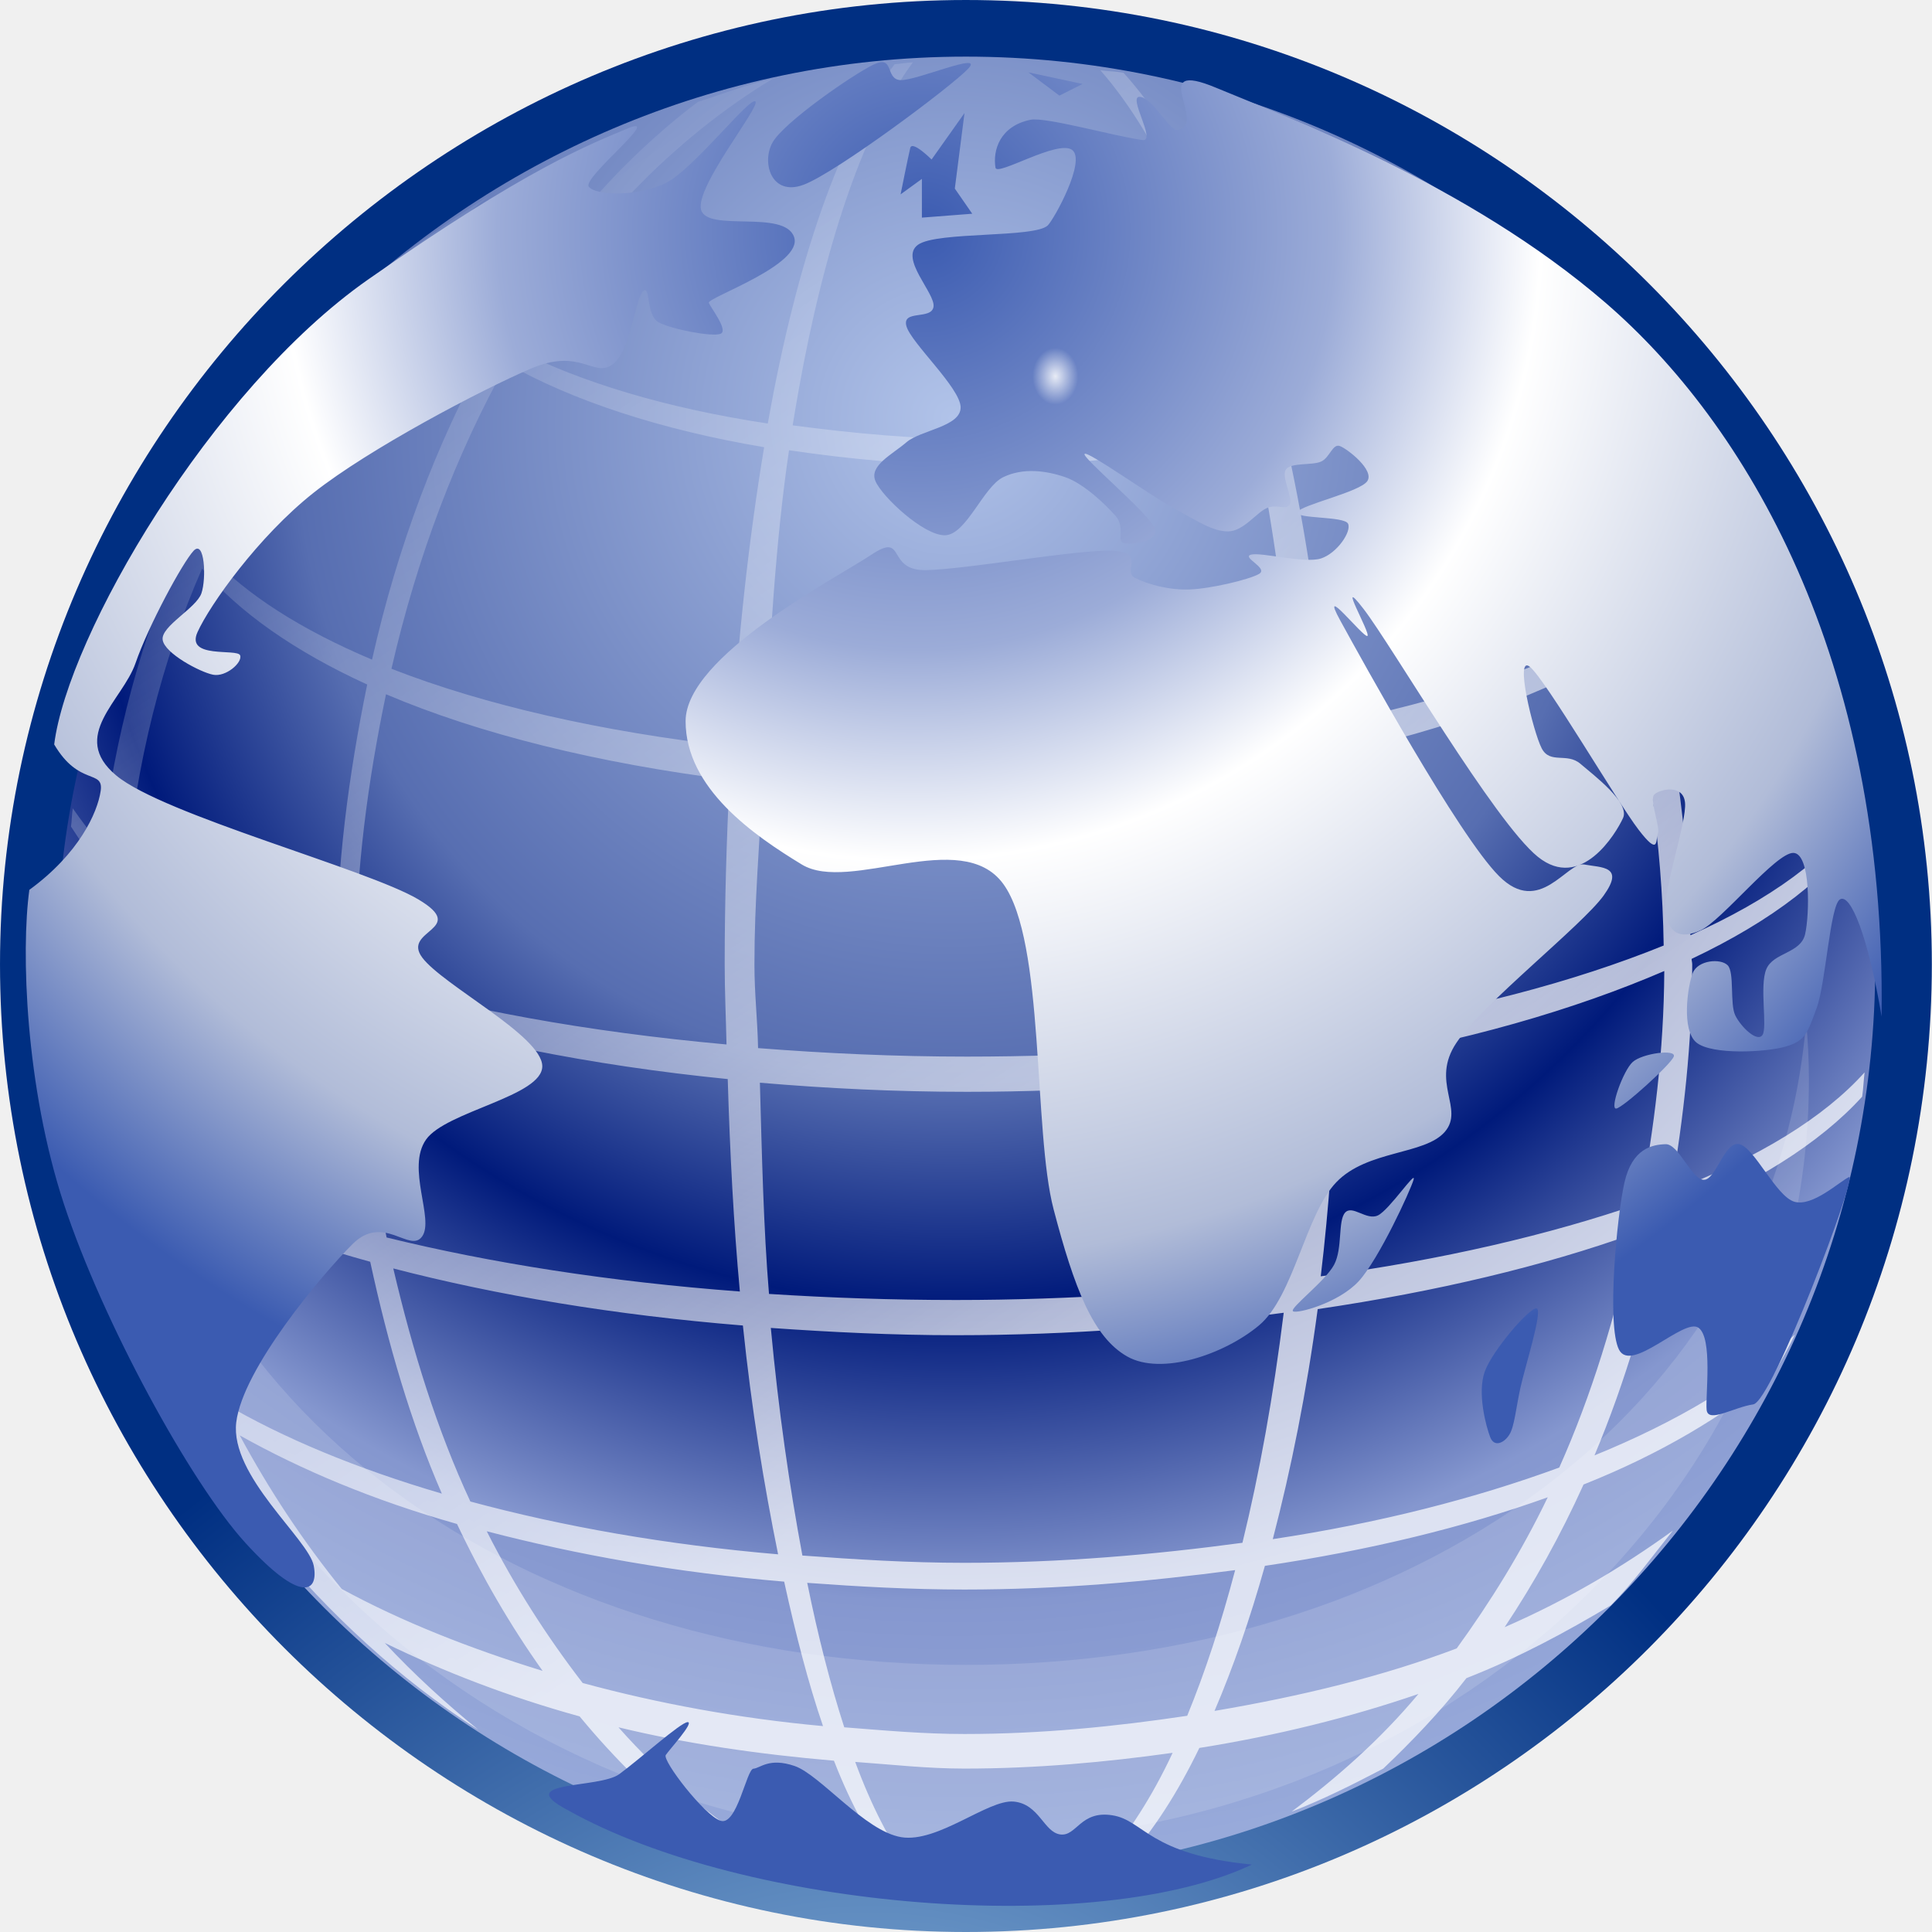
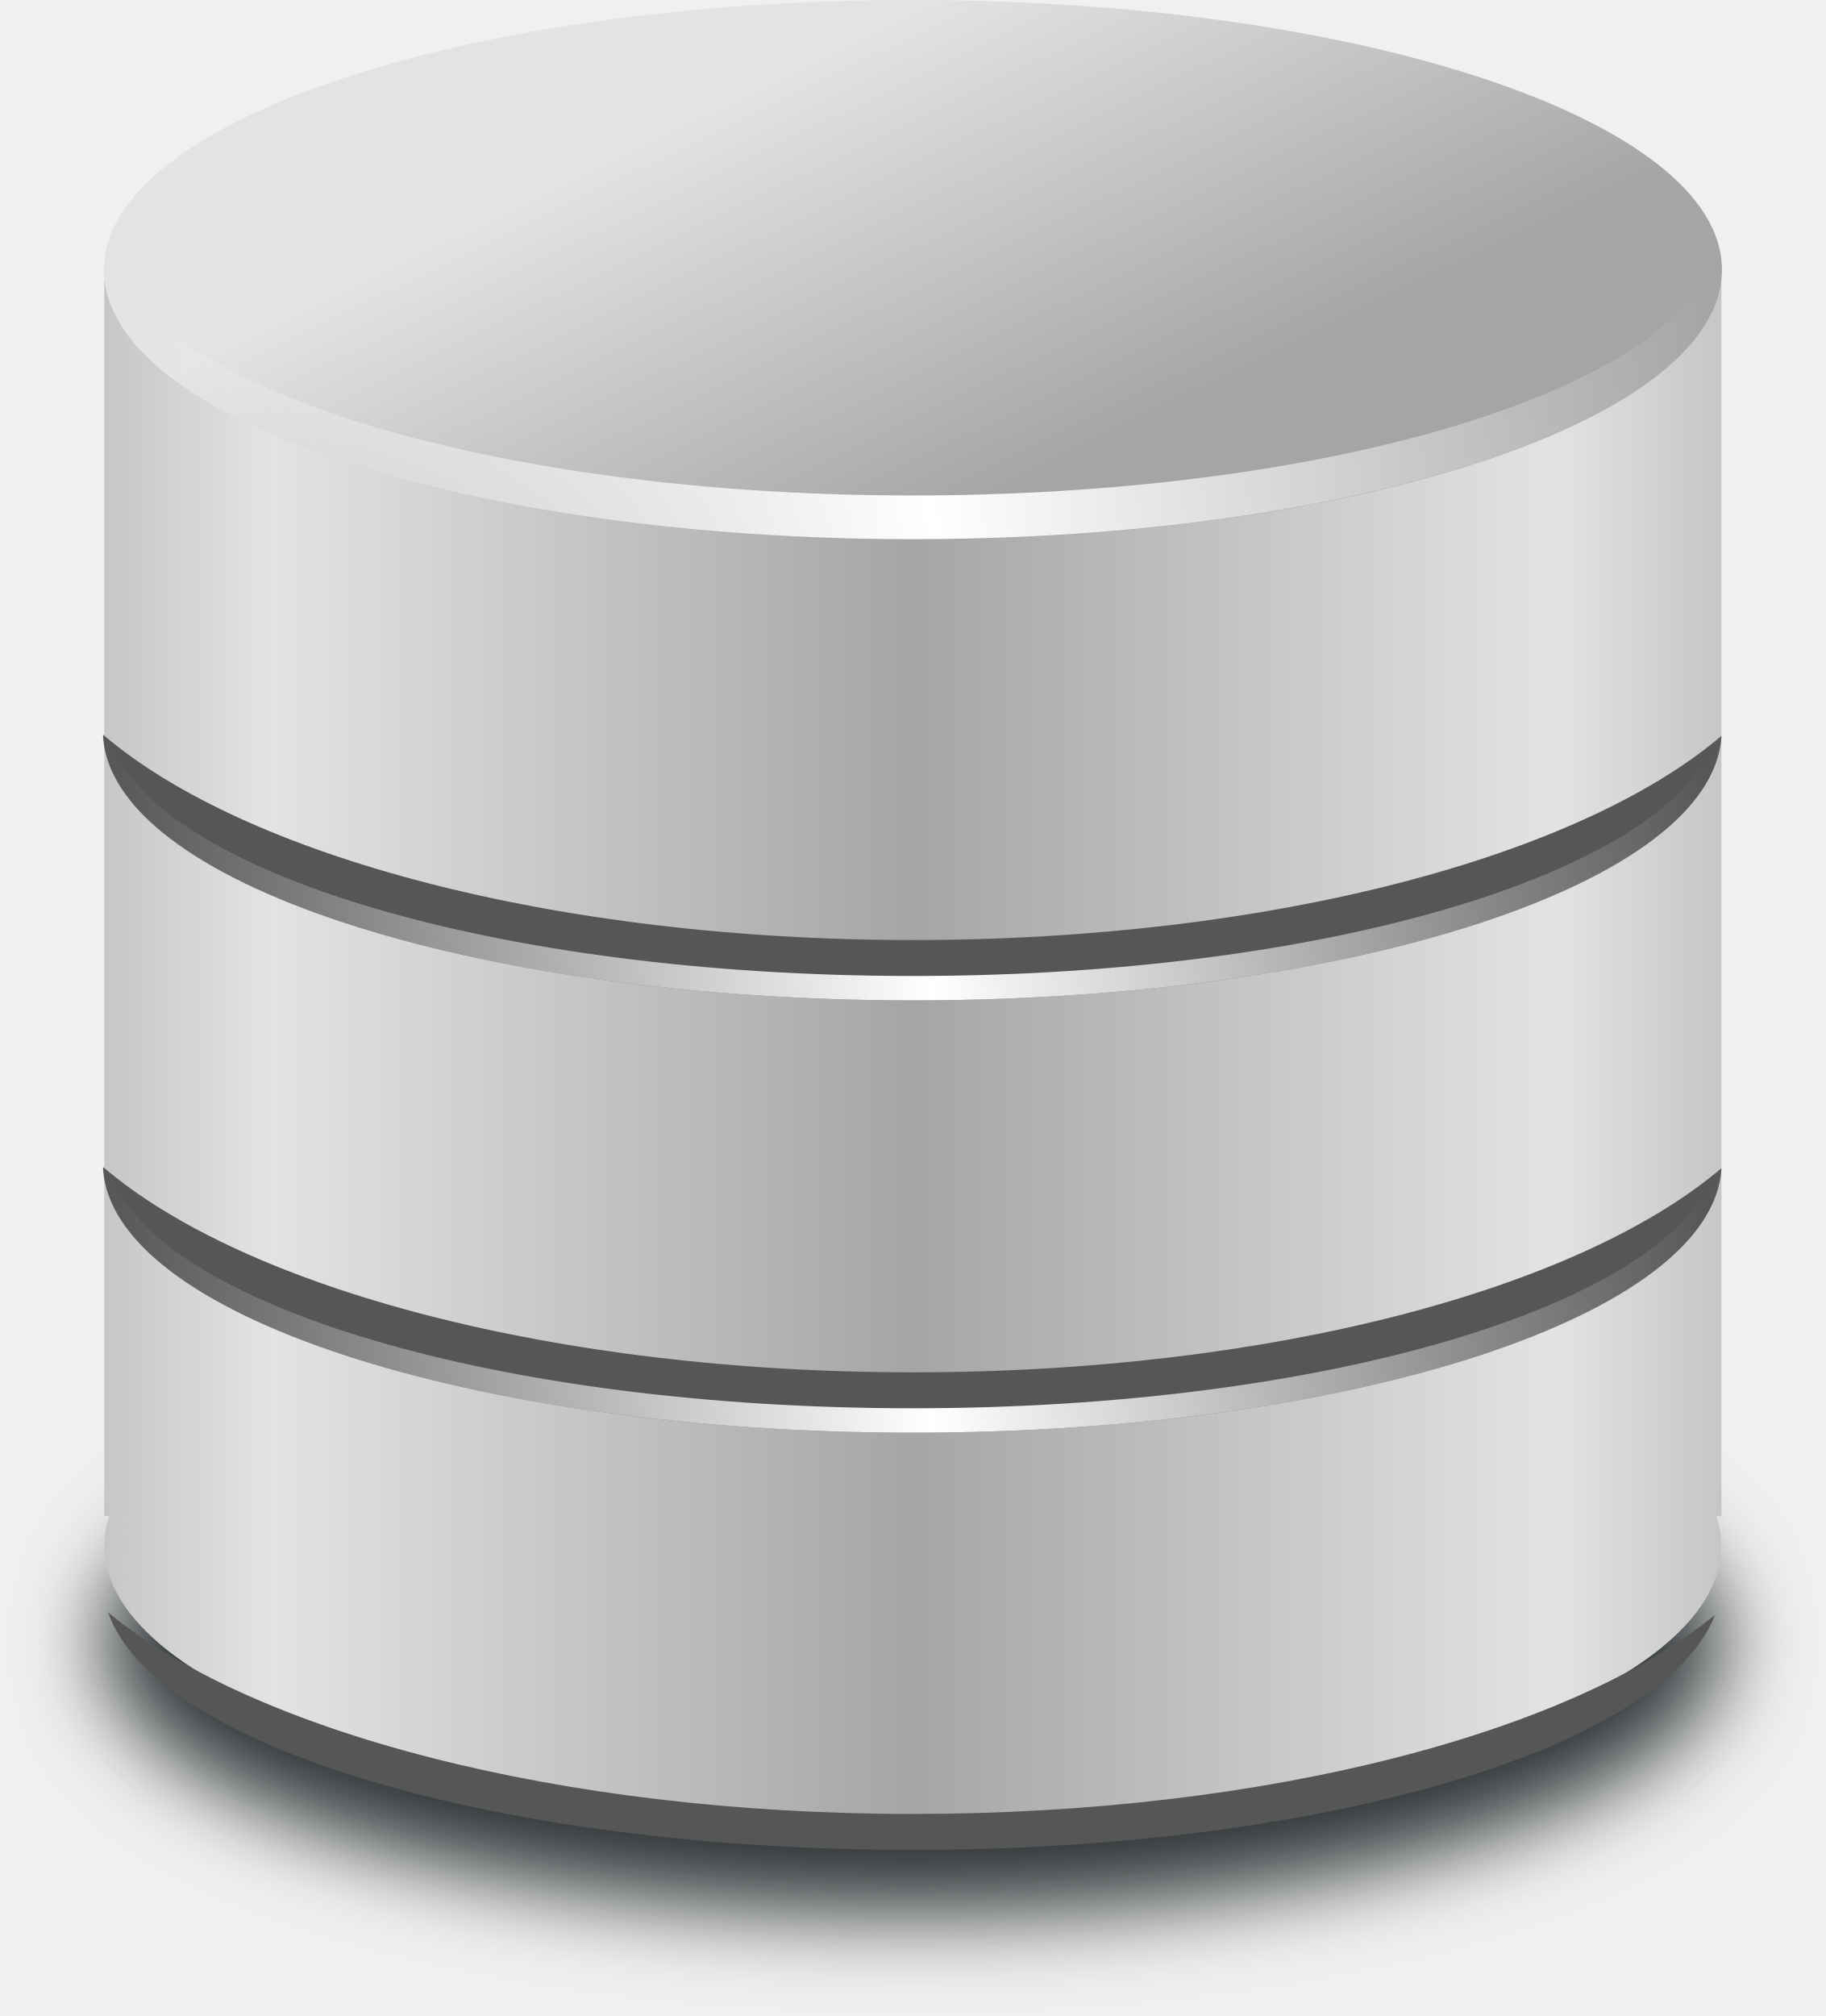
- <svg xmlns="http://www.w3.org/2000/svg" xmlns:xlink="http://www.w3.org/1999/xlink" width="124.221" height="124.231" id="svg3389" version="1.0">
-   <defs id="defs3391">
-     <radialGradient r="3.179" id="defitem14" fx="38.584" fy="48.692" gradientUnits="userSpaceOnUse" cy="48.692" cx="38.584">
-       <stop offset="0" style="stop-color:#ffffff;stop-opacity:0.845;" id="stop89" stop-opacity="1" stop-color="#ffffff" />
-       <stop offset="1" id="stop91" stop-opacity="0" stop-color="#ffffff" />
-     </radialGradient>
-     <radialGradient r="64.772" id="defitem12" fx="62.501" fy="114.505" gradientUnits="userSpaceOnUse" cy="114.505" cx="61.053">
-       <stop offset="0" id="stop73" stop-opacity="1" stop-color="#3b5bb1" />
-       <stop offset="0.333" id="stop75" stop-opacity="1" stop-color="#9cacd8" />
-       <stop offset="0.5" id="stop77" stop-opacity="1" stop-color="#ffffff" />
-       <stop offset="0.819" id="stop79" stop-opacity="1" stop-color="#b1bcd8" />
-       <stop offset="1" id="stop81" stop-opacity="1" stop-color="#3b5bb1" />
-     </radialGradient>
-     <linearGradient id="defitem11" gradientUnits="userSpaceOnUse" x1="73.041" x2="32.438" y1="58.563" y2="118.927">
-       <stop offset="0" id="stop68" stop-opacity="1" stop-color="#ffffff" />
-       <stop offset="1" id="stop70" stop-opacity="0" stop-color="#ffffff" />
+ <svg xmlns="http://www.w3.org/2000/svg" xmlns:xlink="http://www.w3.org/1999/xlink" width="186.693" height="206.074" id="svg5378" version="1.1">
+   <defs id="defs3">
+     <linearGradient id="linearGradient6035">
+       <stop style="stop-color:#ffffff;stop-opacity:1;" offset="0" id="stop6037" />
+       <stop style="stop-color:#ffffff;stop-opacity:0;" offset="1" id="stop6039" />
    </linearGradient>
-     <radialGradient r="90.018" id="defitem10" fx="63.869" fy="104.901" gradientUnits="userSpaceOnUse" cy="103.471" cx="63.869">
-       <stop offset="0" id="stop57" stop-opacity="1" stop-color="#b1c3e9" />
-       <stop offset="0.375" id="stop59" stop-opacity="1" stop-color="#576eb1" />
-       <stop offset="0.5" id="stop61" stop-opacity="1" stop-color="#001a7b" />
-       <stop offset="0.667" id="stop63" stop-opacity="1" stop-color="#8597cf" />
-       <stop offset="1" id="stop65" stop-opacity="1" stop-color="#b1c3e9" />
-     </radialGradient>
-     <radialGradient r="56.158" id="defitem9" fx="59.563" fy="4.997" gradientUnits="userSpaceOnUse" cy="4.997" cx="59.563">
-       <stop offset="0" id="stop52" stop-opacity="1" stop-color="#a3cdeb" />
-       <stop offset="1" id="stop54" stop-opacity="1" stop-color="#002f82" />
-     </radialGradient>
-     <radialGradient r="64.772" id="radialGradient3633" fx="62.501" fy="114.505" gradientUnits="userSpaceOnUse" cy="114.505" cx="61.053" xlink:href="#defitem12" gradientTransform="matrix(1.248949,0,0,-1.248949,139.348,316.6839)" />
-     <linearGradient id="linearGradient3636" gradientUnits="userSpaceOnUse" x1="73.041" x2="32.438" xlink:href="#defitem11" gradientTransform="matrix(1.248949,0,0,-1.248949,139.348,316.6839)" y1="58.563" y2="118.927" />
-     <radialGradient r="90.018" id="radialGradient3642" fx="63.869" fy="104.901" gradientUnits="userSpaceOnUse" cy="103.471" cx="63.869" xlink:href="#defitem10" gradientTransform="matrix(1.248949,0,0,-1.248949,139.348,316.6839)" />
-     <radialGradient r="56.158" id="radialGradient3645" fx="59.563" fy="4.997" gradientUnits="userSpaceOnUse" cy="4.997" cx="59.563" xlink:href="#defitem9" gradientTransform="matrix(1.248949,0,0,-1.248949,139.348,316.6839)" />
-     <radialGradient r="3.97" id="radialGradient4974" fx="224.324" fy="181.942" gradientUnits="userSpaceOnUse" cy="181.942" cx="224.324" xlink:href="#defitem14" gradientTransform="matrix(0.3703421,0,0,0.4602932,142.6758,99.26653)" />
+     <linearGradient id="linearGradient5495">
+       <stop id="stop5497" offset="0" style="stop-color:#c6c6c6;stop-opacity:1" />
+       <stop style="stop-color:#e3e3e3;stop-opacity:1" offset="0.205" id="stop5501" />
+       <stop id="stop5499" offset="1" style="stop-color:#a5a5a8;stop-opacity:1" />
+     </linearGradient>
+     <linearGradient id="linearGradient5474">
+       <stop style="stop-color:#c3c3c3;stop-opacity:1" offset="0" id="stop5476" />
+       <stop id="stop5482" offset="0.388" style="stop-color:#808184;stop-opacity:1" />
+       <stop style="stop-color:#7f7f84;stop-opacity:1" offset="0.571" id="stop5484" />
+       <stop id="stop5486" offset="0.897" style="stop-color:#a5a6aa;stop-opacity:1" />
+       <stop style="stop-color:#9b9b9e;stop-opacity:1" offset="1" id="stop5478" />
+     </linearGradient>
+     <linearGradient id="linearGradient5466">
+       <stop style="stop-color:#e3e3e3;stop-opacity:1" offset="0" id="stop5468" />
+       <stop style="stop-color:#a5a5a8;stop-opacity:1" offset="1" id="stop5470" />
+     </linearGradient>
+     <linearGradient xlink:href="#linearGradient5466" id="linearGradient5472" x1="282.357" y1="518.557" x2="286.631" y2="527.335" gradientUnits="userSpaceOnUse" />
+     <linearGradient xlink:href="#linearGradient5474" id="linearGradient5480" x1="288.399" y1="532.007" x2="327.793" y2="532.007" gradientUnits="userSpaceOnUse" />
+     <linearGradient xlink:href="#linearGradient5466" id="linearGradient5490" gradientUnits="userSpaceOnUse" x1="282.357" y1="518.557" x2="286.631" y2="527.335" gradientTransform="matrix(1.181818,0,0,1.181818,-30.64896,-69.39439)" />
+     <linearGradient xlink:href="#linearGradient5495" id="linearGradient5493" gradientUnits="userSpaceOnUse" gradientTransform="matrix(1.181818,0,0,1.181818,-30.64896,-69.39439)" x1="269.97" y1="511.966" x2="286.628" y2="511.966" spreadMethod="reflect" />
+     <linearGradient xlink:href="#linearGradient5466" id="linearGradient6015" gradientUnits="userSpaceOnUse" x1="282.357" y1="518.557" x2="286.631" y2="527.335" gradientTransform="matrix(1.181818,0,0,1.181818,-31.65912,-123.6381)" />
+     <linearGradient xlink:href="#linearGradient6035" id="linearGradient6041" x1="308.5" y1="522.612" x2="327.781" y2="520.328" gradientUnits="userSpaceOnUse" spreadMethod="reflect" gradientTransform="translate(0,0.25)" />
+     <linearGradient xlink:href="#linearGradient6035" id="linearGradient6045" gradientUnits="userSpaceOnUse" spreadMethod="reflect" x1="308.5" y1="522.612" x2="327.781" y2="520.328" gradientTransform="translate(0,16)" />
+     <linearGradient xlink:href="#linearGradient6035" id="linearGradient6049" gradientUnits="userSpaceOnUse" gradientTransform="translate(0,15.417)" spreadMethod="reflect" x1="308.5" y1="522.612" x2="327.781" y2="520.328" />
+     <linearGradient xlink:href="#linearGradient6035" id="linearGradient6052" gradientUnits="userSpaceOnUse" gradientTransform="translate(0,12)" spreadMethod="reflect" x1="308.5" y1="522.612" x2="327.781" y2="520.328" />
+     <linearGradient xlink:href="#linearGradient6035" id="linearGradient6056" gradientUnits="userSpaceOnUse" gradientTransform="translate(0,22)" spreadMethod="reflect" x1="308.5" y1="522.612" x2="327.781" y2="520.328" />
+     <linearGradient xlink:href="#linearGradient6035" id="linearGradient6064" gradientUnits="userSpaceOnUse" gradientTransform="translate(0,28)" spreadMethod="reflect" x1="308.5" y1="522.612" x2="327.781" y2="520.328" />
+     <linearGradient xlink:href="#linearGradient6035" id="linearGradient6077" gradientUnits="userSpaceOnUse" gradientTransform="translate(0,12)" spreadMethod="reflect" x1="308.5" y1="522.612" x2="327.781" y2="520.328" />
+     <filter id="filter6093" x="-0.064" width="1.129" y="-0.193" height="1.386" color-interpolation-filters="sRGB">
+       <feGaussianBlur stdDeviation="0.893" id="feGaussianBlur6095" />
+     </filter>
+     <linearGradient xlink:href="#linearGradient5495" id="linearGradient6110" gradientUnits="userSpaceOnUse" gradientTransform="matrix(1.181818,0,0,1.181818,-30.64896,-69.39439)" spreadMethod="reflect" x1="269.97" y1="511.966" x2="286.628" y2="511.966" />
+     <linearGradient xlink:href="#linearGradient5466" id="linearGradient6112" gradientUnits="userSpaceOnUse" x1="282.357" y1="518.557" x2="286.631" y2="527.335" />
+     <linearGradient xlink:href="#linearGradient6035" id="linearGradient6114" gradientUnits="userSpaceOnUse" gradientTransform="translate(0,0.25)" spreadMethod="reflect" x1="308.5" y1="522.612" x2="327.781" y2="520.328" />
+     <linearGradient xlink:href="#linearGradient6035" id="linearGradient6116" gradientUnits="userSpaceOnUse" gradientTransform="translate(0,12)" spreadMethod="reflect" x1="308.5" y1="522.612" x2="327.781" y2="520.328" />
+     <linearGradient xlink:href="#linearGradient6035" id="linearGradient6118" gradientUnits="userSpaceOnUse" gradientTransform="translate(0,22)" spreadMethod="reflect" x1="308.5" y1="522.612" x2="327.781" y2="520.328" />
  </defs>
-   <g id="layer1" transform="translate(-157.8896,-158.8179)">
-     <path style="fill:#000000" id="path87" d="" />
-     <path style="fill:url(#radialGradient3645)" d="M 219.998,283.049 C 254.297,283.049 282.11,255.102 282.11,220.825 C 282.11,186.763 254.298,158.818 219.998,158.818 C 185.947,158.818 157.89,186.763 157.89,220.825 C 157.89,255.102 185.947,283.049 219.998,283.049 z " id="path67" />
-     <path style="fill:url(#radialGradient3642)" d="M 219.998,279.398 C 252.281,279.398 278.471,253.099 278.471,220.832 C 278.471,188.769 252.281,162.459 219.998,162.459 C 187.949,162.459 161.537,188.769 161.537,220.832 C 161.537,253.099 187.949,279.398 219.998,279.398 z " id="path74" />
-     <path style="fill:none" d="M 169.087,199.408 C 169.082,199.13 169.061,198.856 169.061,198.578 C 169.061,197.705 169.12,196.837 169.203,195.985 C 167.646,198.126 166.421,202.09 166.574,203.099 L 166.975,205.797 C 165.771,206.761 165.153,209.286 166.373,209.647 C 168.457,210.255 170.5,210.954 172.434,211.667 C 170.599,208.23 169.458,204.542 169.151,200.697 C 168.708,200.213 168.386,199.831 168.386,199.831 L 169.087,199.408 z " id="path85" />
-     <path style="fill:#ffffff;fill-opacity:0.136" d="M 219.998,265.874 C 191.684,265.874 168.13,249.741 165.975,224.505 C 165.863,225.746 165.79,226.999 165.79,228.254 C 165.79,255.249 190.28,277.252 219.996,277.252 C 249.927,277.252 274.206,255.249 274.206,228.254 C 274.206,226.997 274.141,225.746 274.032,224.505 C 271.89,249.741 248.522,265.874 219.998,265.874 z " id="path89" />
-     <path style="opacity:0.717;fill:url(#linearGradient3636)" d="M 216.588,162.828 C 216.193,162.852 215.81,162.915 215.417,162.946 C 212.006,167.369 209.161,175.357 207.26,186.051 C 200.789,185.076 195.224,183.402 191.023,181.25 C 195.492,173.558 201.226,167.728 207.572,163.882 C 205.917,164.247 204.372,164.864 202.771,165.366 C 197.77,169.136 193.294,174.267 189.657,180.626 C 187.21,179.212 185.455,177.576 184.31,175.826 C 185.908,174.24 187.603,172.807 189.345,171.416 C 185.551,173.783 181.963,176.431 178.807,179.573 C 178.702,179.677 178.638,179.819 178.534,179.924 C 177.476,180.993 176.619,182.251 175.646,183.397 C 173.545,186.397 171.649,189.591 170.064,192.999 C 169.846,192.696 169.712,192.371 169.518,192.062 C 169.39,192.284 169.253,192.502 169.128,192.726 C 169.319,193.078 169.454,193.433 169.674,193.78 C 166.981,199.78 165.239,206.263 164.444,213.138 C 163.689,212.385 163.127,211.587 162.571,210.796 C 162.503,211.179 162.514,211.582 162.454,211.967 C 163.008,212.81 163.548,213.659 164.327,214.465 C 164.124,216.585 163.741,218.651 163.741,220.827 C 163.741,224.378 164.154,227.819 164.678,231.209 C 163.72,230.569 163.151,229.857 162.375,229.179 C 162.447,229.668 162.448,230.178 162.532,230.662 C 163.323,231.366 163.862,232.102 164.834,232.77 C 165.71,237.679 167.187,242.316 169.049,246.743 C 168.244,246.144 167.568,245.498 166.864,244.869 C 167.356,245.95 167.988,246.947 168.542,247.992 C 169.156,248.464 169.7,248.944 170.377,249.397 C 171.807,252.401 173.381,255.252 175.216,257.944 C 179.085,262.612 183.535,266.755 188.643,270.043 C 186.528,268.32 184.516,266.478 182.632,264.462 C 186.464,266.323 190.619,267.933 195.16,269.185 C 197.449,271.954 199.918,274.375 202.537,276.405 C 204.021,276.878 205.455,277.456 206.986,277.81 C 203.678,275.725 200.519,273.119 197.658,269.887 C 202.031,270.947 206.697,271.622 211.514,272.034 C 212.627,274.898 213.895,277.157 215.222,278.903 C 215.614,278.936 215.998,278.995 216.393,279.02 C 215.119,277.23 213.932,274.968 212.88,272.112 C 215.21,272.279 217.501,272.541 219.905,272.541 C 224.525,272.541 228.969,272.133 233.292,271.527 C 231.965,274.375 230.477,276.627 228.921,278.474 C 229.407,278.398 229.923,278.444 230.404,278.357 C 232.049,276.503 233.592,274.143 235.01,271.214 C 240.003,270.416 244.712,269.247 249.099,267.741 C 246.61,270.72 243.824,273.148 240.942,275.312 C 242.987,274.521 244.91,273.549 246.836,272.541 C 248.706,270.763 250.52,268.87 252.183,266.726 C 255.588,265.392 258.601,263.751 261.472,262.042 C 262.936,260.565 264.151,258.868 265.453,257.242 C 262.252,259.555 258.717,261.672 254.642,263.447 C 256.526,260.617 258.226,257.567 259.715,254.275 C 264.702,252.29 268.729,249.864 271.931,247.211 C 272.374,246.343 272.898,245.528 273.298,244.635 C 270.135,247.593 265.759,250.23 260.418,252.402 C 262.385,247.713 263.896,242.671 264.945,237.298 C 270.685,235.016 274.945,232.297 277.63,229.335 C 277.705,228.822 277.724,228.292 277.786,227.774 C 275.189,230.663 270.992,233.26 265.336,235.424 C 266.141,230.722 266.702,225.873 266.702,220.827 C 266.702,220.707 266.663,220.596 266.663,220.476 C 271.878,218.006 275.606,215.124 277.592,212.006 C 277.535,211.647 277.535,211.271 277.474,210.913 C 275.46,213.932 271.735,216.659 266.585,218.954 C 266.435,212.058 265.448,205.491 263.813,199.322 C 267.034,197.073 269.306,194.564 270.449,191.906 C 270.332,191.705 270.255,191.482 270.137,191.282 C 268.866,193.708 266.607,195.953 263.54,197.956 C 261.598,191.107 258.742,184.938 255.305,179.534 C 256.336,178.623 257.092,177.637 257.725,176.645 C 257.57,176.513 257.413,176.386 257.257,176.255 C 256.589,177.134 255.871,177.996 254.876,178.792 C 252.477,175.133 249.695,172.042 246.758,169.269 C 244.949,168.327 243.167,167.367 241.254,166.615 C 245.797,170.052 249.93,174.47 253.393,179.846 C 250.083,182.03 245.493,183.788 240.006,185.037 C 237.556,175.243 234.097,167.874 230.131,163.493 C 229.647,163.407 229.136,163.409 228.648,163.337 C 232.579,167.828 235.919,175.373 238.21,185.427 C 233.022,186.463 227.239,187.067 221.037,187.067 C 216.729,187.067 212.725,186.678 208.86,186.169 C 210.591,175.396 213.268,167.327 216.588,162.828 z M 183.881,176.216 C 184.913,178.112 186.711,179.904 189.189,181.485 C 185.98,187.301 183.453,193.936 181.812,201.234 C 177.285,199.321 173.753,197.078 171.352,194.521 C 174.494,187.636 178.722,181.434 183.881,176.216 z M 253.861,180.626 C 257.258,186.071 260.01,192.262 261.901,199.088 C 257.142,201.784 250.696,203.881 243.323,205.371 C 242.699,198.554 241.741,192.112 240.396,186.403 C 245.984,184.985 250.594,183.011 253.861,180.626 z M 190.477,182.187 C 194.688,184.578 200.374,186.455 207.025,187.574 C 206.051,193.413 205.33,199.882 204.918,206.815 C 196.585,205.867 189.063,204.169 183.061,201.82 C 184.718,194.593 187.235,187.988 190.477,182.187 z M 238.561,186.832 C 239.784,192.547 240.629,198.993 241.176,205.801 C 234.585,206.98 227.344,207.713 219.632,207.713 C 215.265,207.713 211.079,207.439 207.025,207.05 C 207.385,200.24 207.765,193.519 208.626,187.769 C 212.539,188.344 216.669,188.744 221.037,188.744 C 227.379,188.744 233.284,188.011 238.561,186.832 z M 170.884,195.38 C 173.228,198.163 176.819,200.693 181.5,202.834 C 180.325,208.574 179.509,214.533 179.509,220.827 C 179.509,220.987 179.548,221.135 179.549,221.295 C 173.9,219.476 169.231,217.296 166.005,214.777 C 166.666,207.934 168.249,201.398 170.884,195.38 z M 262.213,200.493 C 263.768,206.529 264.769,212.91 264.867,219.617 C 259.133,221.944 252.08,223.819 243.909,225.042 C 243.942,223.625 244.065,222.269 244.065,220.827 C 244.065,216.196 243.861,211.712 243.518,207.362 C 250.959,205.704 257.461,203.39 262.213,200.493 z M 182.71,203.459 C 188.749,206.028 196.355,207.894 204.801,208.962 C 204.609,212.809 204.488,216.769 204.488,220.827 C 204.488,222.589 204.569,224.254 204.606,225.979 C 195.635,225.165 187.547,223.702 180.797,221.647 C 180.795,221.367 180.758,221.107 180.758,220.827 C 180.758,214.762 181.556,209.011 182.71,203.459 z M 241.372,207.869 C 241.658,212.064 241.84,216.373 241.84,220.827 C 241.84,222.377 241.719,223.833 241.684,225.354 C 234.977,226.246 227.683,226.76 220.061,226.76 C 215.42,226.76 210.972,226.55 206.635,226.213 C 206.598,224.349 206.401,222.734 206.401,220.827 C 206.401,216.728 206.737,213.118 206.908,209.235 C 210.994,209.672 215.229,209.977 219.632,209.977 C 227.424,209.977 234.723,209.185 241.372,207.869 z M 165.888,216.065 C 169.148,218.746 173.874,221.106 179.666,223.091 C 179.792,228.262 180.385,233.221 181.305,238 C 175.391,236.451 170.399,234.547 166.552,232.341 C 165.87,228.601 165.42,224.768 165.42,220.827 C 165.42,219.197 165.767,217.665 165.888,216.065 z M 264.906,221.256 C 264.88,226.441 264.25,231.393 263.345,236.205 C 257.544,238.207 250.641,239.829 242.816,240.888 C 243.344,236.502 243.659,231.912 243.83,227.15 C 252.047,225.81 259.144,223.74 264.906,221.256 z M 180.954,223.481 C 187.693,225.665 195.759,227.314 204.684,228.204 C 204.827,232.939 205.062,237.513 205.464,241.864 C 197.078,241.236 189.431,240.032 182.749,238.39 C 181.754,233.613 181.111,228.66 180.954,223.481 z M 241.645,227.462 C 241.484,232.186 241.151,236.734 240.669,241.083 C 234.003,241.893 226.869,242.41 219.359,242.41 C 215.239,242.41 211.232,242.269 207.338,242.02 C 206.982,237.748 206.883,233.088 206.752,228.438 C 211.057,228.804 215.459,229.023 220.061,229.023 C 227.68,229.023 234.935,228.44 241.645,227.462 z M 166.942,234.136 C 170.825,236.391 175.828,238.327 181.695,239.952 C 182.841,245.246 184.31,250.292 186.301,254.861 C 180.881,253.269 176.104,251.303 172.211,249.006 C 169.909,244.328 168.06,239.406 166.942,234.136 z M 262.916,238.156 C 261.774,243.488 260.224,248.546 258.154,253.183 C 252.747,255.17 246.565,256.757 239.732,257.788 C 240.912,253.261 241.901,248.348 242.62,242.996 C 250.273,241.87 257.174,240.216 262.916,238.156 z M 183.178,240.381 C 189.815,242.104 197.386,243.377 205.659,244.05 C 206.215,249.417 207.008,254.257 207.923,258.764 C 200.752,258.151 194.105,256.981 188.135,255.368 C 186.003,250.792 184.425,245.705 183.178,240.381 z M 240.435,243.23 C 239.769,248.593 238.887,253.497 237.781,258.022 C 232.104,258.785 226.17,259.31 219.905,259.31 C 216.344,259.31 212.874,259.092 209.484,258.842 C 208.651,254.364 207.951,249.541 207.455,244.206 C 211.311,244.476 215.284,244.674 219.359,244.674 C 226.789,244.674 233.825,244.101 240.435,243.23 z M 173.304,251.114 C 177.268,253.333 181.873,255.281 187.276,256.812 C 188.903,260.247 190.738,263.39 192.78,266.258 C 188.096,264.818 183.705,263.082 179.861,260.988 C 177.383,257.931 175.204,254.64 173.304,251.114 z M 257.413,255.095 C 255.716,258.619 253.713,261.841 251.558,264.813 C 246.804,266.615 241.529,267.894 235.985,268.833 C 237.178,266.047 238.26,262.945 239.225,259.505 C 245.942,258.506 252.041,257.023 257.413,255.095 z M 189.189,257.281 C 195.009,258.8 201.405,259.94 208.313,260.52 C 209.066,263.951 209.868,267.064 210.811,269.809 C 205.361,269.309 200.209,268.354 195.356,267.038 C 193.087,264.091 191.001,260.865 189.189,257.281 z M 237.312,259.779 C 236.403,263.225 235.37,266.366 234.229,269.146 C 229.615,269.836 224.869,270.317 219.905,270.317 C 217.264,270.317 214.727,270.086 212.177,269.887 C 211.294,267.151 210.487,264.021 209.796,260.598 C 213.095,260.839 216.446,261.028 219.905,261.028 C 225.999,261.028 231.768,260.513 237.312,259.779 z " id="path1388" />
-     <path style="fill:url(#radialGradient3633);fill-rule:evenodd;stroke-width:0.312" d="M 213.931,194.481 C 211.689,195.976 201.975,200.999 201.975,205.192 C 201.975,209.511 206.376,212.54 209.448,214.408 C 212.52,216.276 219.702,211.959 222.4,215.654 C 225.098,219.348 224.31,231.512 225.638,236.577 C 226.967,241.641 228.171,244.796 230.371,246.042 C 232.571,247.287 236.598,245.917 238.84,244.049 C 241.081,242.181 241.829,236.909 243.821,234.833 C 245.814,232.757 249.509,233.089 250.796,231.595 C 252.083,230.1 249.841,228.398 251.543,225.866 C 253.245,223.334 259.638,218.311 261.008,216.401 C 262.378,214.491 260.884,214.616 259.763,214.408 C 258.642,214.201 256.898,217.771 254.283,215.155 C 251.667,212.54 245.482,201.29 244.07,198.716 C 242.659,196.142 245.565,199.837 245.814,199.712 C 246.063,199.588 243.738,195.602 245.565,197.969 C 247.392,200.335 253.992,211.668 256.774,213.91 C 259.555,216.152 261.797,212.415 262.254,211.419 C 262.71,210.423 260.386,208.679 259.514,207.932 C 258.642,207.185 257.563,207.973 257.023,206.936 C 256.483,205.898 255.238,200.833 256.276,201.705 C 257.313,202.577 261.88,210.381 263.25,212.166 C 264.62,213.952 264.329,212.789 264.495,212.415 C 264.661,212.042 263.956,210.257 264.247,209.925 C 264.536,209.592 266.114,209.177 266.239,210.423 C 266.364,211.668 264.827,216.027 264.994,217.397 C 265.16,218.767 265.865,219.265 267.235,218.643 C 268.605,218.02 272.093,213.619 273.213,213.661 C 274.334,213.702 274.251,217.646 273.961,218.892 C 273.67,220.137 271.926,220.054 271.469,221.133 C 271.013,222.213 271.553,224.87 271.221,225.368 C 270.889,225.866 269.851,224.87 269.477,224.122 C 269.104,223.375 269.436,221.341 268.979,220.884 C 268.522,220.428 267.069,220.552 266.737,221.383 C 266.405,222.213 265.99,225.077 266.986,225.866 C 267.982,226.655 271.428,226.489 272.715,226.115 C 274.002,225.742 274.127,225.202 274.708,223.624 C 275.289,222.047 275.566,217.036 276.203,216.65 C 276.887,216.235 278.018,219.049 278.881,224.185 C 279.17,201.02 270.058,185.991 261.133,178.29 C 252.216,170.598 240.625,166.36 236.1,164.467 C 231.575,162.572 235.602,166.832 233.609,167.176 C 233.111,167.261 232.018,165.12 231.19,165.044 C 230.362,164.967 232.288,167.95 231.352,167.822 C 229.478,167.564 225.119,166.319 224.144,166.521 C 222.193,166.926 221.715,168.472 221.902,169.604 C 221.995,170.17 225.908,167.777 226.829,168.457 C 227.75,169.139 225.68,172.896 225.265,173.31 C 224.434,174.134 218.145,173.683 216.92,174.555 C 215.696,175.426 218.041,177.668 217.917,178.54 C 217.792,179.412 215.882,178.706 216.173,179.785 C 216.464,180.864 219.66,183.771 219.66,185.016 C 219.66,186.261 217.086,186.47 216.173,187.258 C 215.26,188.047 213.765,188.753 214.18,189.748 C 214.595,190.745 217.294,193.277 218.664,193.236 C 220.034,193.194 221.113,190.123 222.4,189.5 C 223.687,188.876 225.182,189.085 226.385,189.5 C 227.589,189.914 229.001,191.284 229.624,191.991 C 230.246,192.696 229.707,193.61 230.122,193.734 C 230.537,193.859 232.529,193.693 232.114,192.738 C 231.699,191.783 227.423,188.213 227.631,188.005 C 227.838,187.797 231.824,190.662 233.36,191.493 C 234.896,192.323 235.851,192.987 236.847,192.987 C 237.843,192.987 238.674,191.783 239.338,191.493 C 240.002,191.202 240.625,191.658 240.832,191.243 C 241.04,190.829 240.251,189.458 240.583,189.001 C 240.915,188.545 242.244,188.753 242.825,188.503 C 243.406,188.254 243.572,187.299 244.07,187.508 C 244.569,187.715 246.271,189.043 245.814,189.748 C 245.357,190.455 241.538,191.284 241.331,191.741 C 241.123,192.198 244.32,191.991 244.569,192.489 C 244.818,192.987 243.863,194.398 242.825,194.73 C 241.787,195.063 239.006,194.315 238.341,194.481 C 237.677,194.647 239.504,195.353 238.84,195.727 C 238.175,196.1 235.685,196.682 234.356,196.723 C 233.028,196.765 231.699,196.391 230.869,195.976 C 230.039,195.561 231.616,194.315 229.374,194.232 C 227.133,194.149 219.992,195.436 217.418,195.478 C 214.844,195.519 216.173,192.987 213.931,194.481 z M 217.169,172.811 L 220.407,172.561 L 219.286,170.943 L 219.909,166.086 L 217.792,169.074 C 217.792,169.074 216.547,167.829 216.422,168.327 C 216.297,168.826 215.799,171.316 215.799,171.316 L 217.169,170.321 L 217.169,172.811 z M 209.572,170.694 C 211.669,169.905 219.12,164.342 220.158,163.222 C 221.196,162.1 216.816,164.01 215.799,163.969 C 214.782,163.927 215.426,162.308 214.056,162.972 C 212.686,163.636 208.327,166.666 207.58,167.954 C 206.832,169.24 207.476,171.482 209.572,170.694 z M 224.019,163.47 L 226.012,164.965 L 227.506,164.217 L 224.019,163.47 z M 208.95,174.056 C 209.572,175.841 203.345,177.959 203.47,178.29 C 203.594,178.623 204.757,180.076 204.217,180.284 C 203.677,180.491 201.062,179.993 200.232,179.537 C 199.401,179.08 199.733,177.088 199.235,177.543 C 198.737,178.001 198.447,181.446 197.243,182.276 C 196.039,183.106 195.208,181.155 192.012,182.525 C 188.815,183.896 181.633,187.674 178.063,190.496 C 174.493,193.319 171.379,197.719 170.591,199.463 C 169.802,201.207 173.164,200.501 173.33,200.958 C 173.496,201.414 172.417,202.369 171.587,202.203 C 170.757,202.037 168.473,200.833 168.349,199.961 C 168.224,199.089 170.508,197.927 170.84,196.972 C 171.172,196.017 171.047,193.485 170.341,194.232 C 169.636,194.98 167.435,199.048 166.605,201.456 C 165.775,203.864 162.329,206.147 165.36,208.679 C 168.39,211.212 181.509,214.699 184.788,216.65 C 188.068,218.601 183.709,218.601 185.037,220.386 C 186.366,222.171 192.718,225.409 192.759,227.361 C 192.801,229.312 186.573,230.267 185.286,232.093 C 184,233.92 185.826,237.199 185.037,238.32 C 184.249,239.441 182.547,236.826 180.554,238.818 C 178.561,240.811 173.496,246.831 173.081,250.276 C 172.666,253.722 177.731,257.79 178.063,259.492 C 178.395,261.195 177.281,261.992 173.665,258.023 C 170.138,254.151 164.497,243.815 162.006,236.26 C 159.515,228.704 159.237,219.938 159.777,216.036 C 162.958,213.719 164.156,211.087 164.363,209.676 C 164.571,208.264 162.972,209.407 161.374,206.687 C 162.246,199.712 171.421,183.896 181.55,176.797 C 191.798,169.615 195.873,168.079 198.239,167.082 C 200.605,166.086 195.333,170.237 195.748,170.818 C 196.163,171.4 198.945,171.482 200.73,170.569 C 202.515,169.656 206.085,165.048 206.459,165.339 C 206.832,165.63 202.556,170.86 202.971,172.313 C 203.387,173.765 208.327,172.272 208.95,174.056 z M 248.783,234.681 C 248.989,233.976 247.228,236.618 246.494,236.97 C 245.76,237.323 244.85,236.266 244.38,236.794 C 243.91,237.323 244.233,239.084 243.676,240.141 C 243.118,241.197 240.769,242.959 241.034,243.135 C 241.298,243.311 243.969,242.606 245.261,241.197 C 246.552,239.788 248.578,235.385 248.783,234.681 z M 254.948,251.061 C 255.271,250.532 255.359,249.417 255.652,248.066 C 255.946,246.716 257.091,243.135 256.709,242.959 C 256.328,242.783 253.862,245.63 253.363,247.01 C 252.864,248.389 253.451,250.561 253.715,251.237 C 253.979,251.912 254.625,251.589 254.948,251.061 z M 261.993,245.601 C 261.2,244.045 261.846,237.058 262.345,234.857 C 262.844,232.655 264.136,232.42 264.987,232.391 C 265.839,232.362 266.661,234.681 267.453,234.681 C 268.246,234.681 268.774,232.156 269.743,232.391 C 270.711,232.626 272.091,235.737 273.265,236.09 C 274.439,236.442 276.2,234.769 276.787,234.504 C 277.376,234.24 271.856,248.947 270.624,249.123 C 269.391,249.299 267.717,250.356 267.629,249.475 C 267.541,248.595 268.04,244.837 267.1,244.191 C 266.161,243.546 262.786,247.156 261.993,245.601 z M 265.516,226.755 C 265.339,227.254 262.257,230.043 261.817,230.101 C 261.377,230.16 262.257,227.665 262.874,227.107 C 263.49,226.549 265.692,226.256 265.516,226.755 z M 194.359,275.19 C 205.837,281.648 228.499,283.41 238.392,278.713 C 231.728,278.067 231.464,275.865 229.409,275.543 C 227.354,275.22 227.119,276.922 226.063,276.775 C 225.006,276.629 224.712,274.809 223.068,274.662 C 221.425,274.515 218.196,277.333 215.847,276.952 C 213.499,276.57 210.622,272.93 208.978,272.372 C 207.334,271.814 206.776,272.519 206.336,272.548 C 205.896,272.578 205.279,276.247 204.223,275.895 C 203.166,275.543 200.465,272.02 200.7,271.668 C 200.935,271.315 202.549,269.554 202.109,269.554 C 201.669,269.554 198.997,271.961 197.706,272.901 C 196.414,273.84 190.807,273.312 194.359,275.19 z " id="path2168" />
-     <path style="fill:#000000" id="path3892" d="" />
-     <path style="fill:url(#radialGradient4974);fill-opacity:1;stroke-width:0.505;stroke-linecap:round;stroke-linejoin:round" d="M 227.223,183.013 C 227.223,184.022 226.564,184.841 225.752,184.841 C 224.941,184.841 224.282,184.022 224.282,183.013 C 224.282,182.004 224.941,181.185 225.752,181.185 C 226.564,181.185 227.223,182.004 227.223,183.013 z " id="path2134" />
+   <g id="layer1" transform="translate(-285.8671,-510.6882)">
+     <g id="g6097" transform="matrix(4.199234,0,0,4.199234,-914.5558,-1633.811)">
+       <path style="fill:#2e3436;fill-opacity:1;stroke:none;filter:url(#filter6093)" id="path6079" d="m 303.298,521.78 c 0,3.068 -7.462,5.556 -16.668,5.556 -9.205,0 -16.668,-2.487 -16.668,-5.556 0,-3.068 7.462,-5.556 16.668,-5.556 9.205,0 16.668,2.487 16.668,5.556 z" transform="matrix(1.181818,0,0,1.181818,-30.64896,-65.9836)" />
+       <path id="path5488" d="m 288.406,517.5 0,30.092 0.125,0 c -0.081,0.241 -0.125,0.47 -0.125,0.719 0,3.626 8.809,6.562 19.688,6.562 10.879,0 19.688,-2.936 19.688,-6.562 0,-0.249 -0.044,-0.477 -0.125,-0.719 l 0.125,0 0,-30.092 -39.375,0 z" style="fill:url(#linearGradient6110);fill-opacity:1;stroke:none" />
+       <path transform="matrix(1.181818,0,0,1.181818,-30.64896,-99.39439)" d="m 303.298,521.78 c 0,3.068 -7.462,5.556 -16.668,5.556 -9.205,0 -16.668,-2.487 -16.668,-5.556 0,-3.068 7.462,-5.556 16.668,-5.556 9.205,0 16.668,2.487 16.668,5.556 z" id="path5460" style="fill:url(#linearGradient6112);fill-opacity:1;stroke:none" />
+       <path id="path6026" d="m 288.375,539.094 c 0.147,3.584 8.932,6.469 19.719,6.469 10.756,0 19.492,-2.868 19.688,-6.438 -3.452,2.936 -10.959,4.969 -19.688,4.969 -8.746,0 -16.277,-2.054 -19.719,-5 z" style="fill:#565656;fill-opacity:1;stroke:none" />
+       <path id="path6030" d="m 288.375,517.344 c 0.147,3.584 8.932,6.469 19.719,6.469 10.756,0 19.492,-2.868 19.688,-6.438 -0.216,0.183 -0.441,0.355 -0.688,0.531 -0.009,0.012 -0.022,0.02 -0.031,0.031 -2.292,2.777 -9.903,4.812 -18.969,4.812 -9.122,0 -16.786,-2.071 -19.031,-4.875 -0.025,-0.018 -0.038,-0.045 -0.062,-0.062 -0.219,-0.16 -0.432,-0.303 -0.625,-0.469 z" style="fill:url(#linearGradient6114);fill-opacity:1;stroke:none" />
+       <g id="g6071">
+         <g transform="translate(0,-0.523152)" id="g6067">
+           <path style="fill:#565656;fill-opacity:1;stroke:none" d="m 288.375,529.094 c 0.147,3.584 8.932,6.469 19.719,6.469 10.756,0 19.492,-2.868 19.688,-6.438 -3.452,2.936 -10.959,4.969 -19.688,4.969 -8.746,0 -16.277,-2.054 -19.719,-5 z" id="path6022" />
+           <path id="path6043" d="m 288.375,529.094 c 0.147,3.584 8.932,6.469 19.719,6.469 10.756,0 19.492,-2.868 19.688,-6.438 -0.05,0.042 -0.105,0.084 -0.156,0.125 -1.242,3.227 -9.511,5.719 -19.531,5.719 -10.113,0 -18.468,-2.511 -19.594,-5.781 -0.04,-0.032 -0.086,-0.061 -0.125,-0.094 z" style="fill:url(#linearGradient6116);fill-opacity:1;stroke:none" />
+         </g>
+         <path id="path6054" d="m 288.375,539.094 c 0.147,3.584 8.932,6.469 19.719,6.469 10.756,0 19.492,-2.868 19.688,-6.438 -0.05,0.042 -0.105,0.084 -0.156,0.125 -1.242,3.227 -9.511,5.719 -19.531,5.719 -10.113,0 -18.468,-2.511 -19.594,-5.781 -0.04,-0.032 -0.086,-0.061 -0.125,-0.094 z" style="fill:url(#linearGradient6118);fill-opacity:1;stroke:none" />
+       </g>
+       <path id="path6060" d="m 288.5,549.938 c 1.126,3.27 9.481,5.781 19.594,5.781 10.021,0 18.289,-2.492 19.531,-5.719 -3.516,2.868 -10.929,4.844 -19.531,4.844 -8.648,0 -16.1,-2.014 -19.594,-4.906 z" style="fill:#565656;fill-opacity:1;stroke:none" />
+     </g>
  </g>
</svg>
